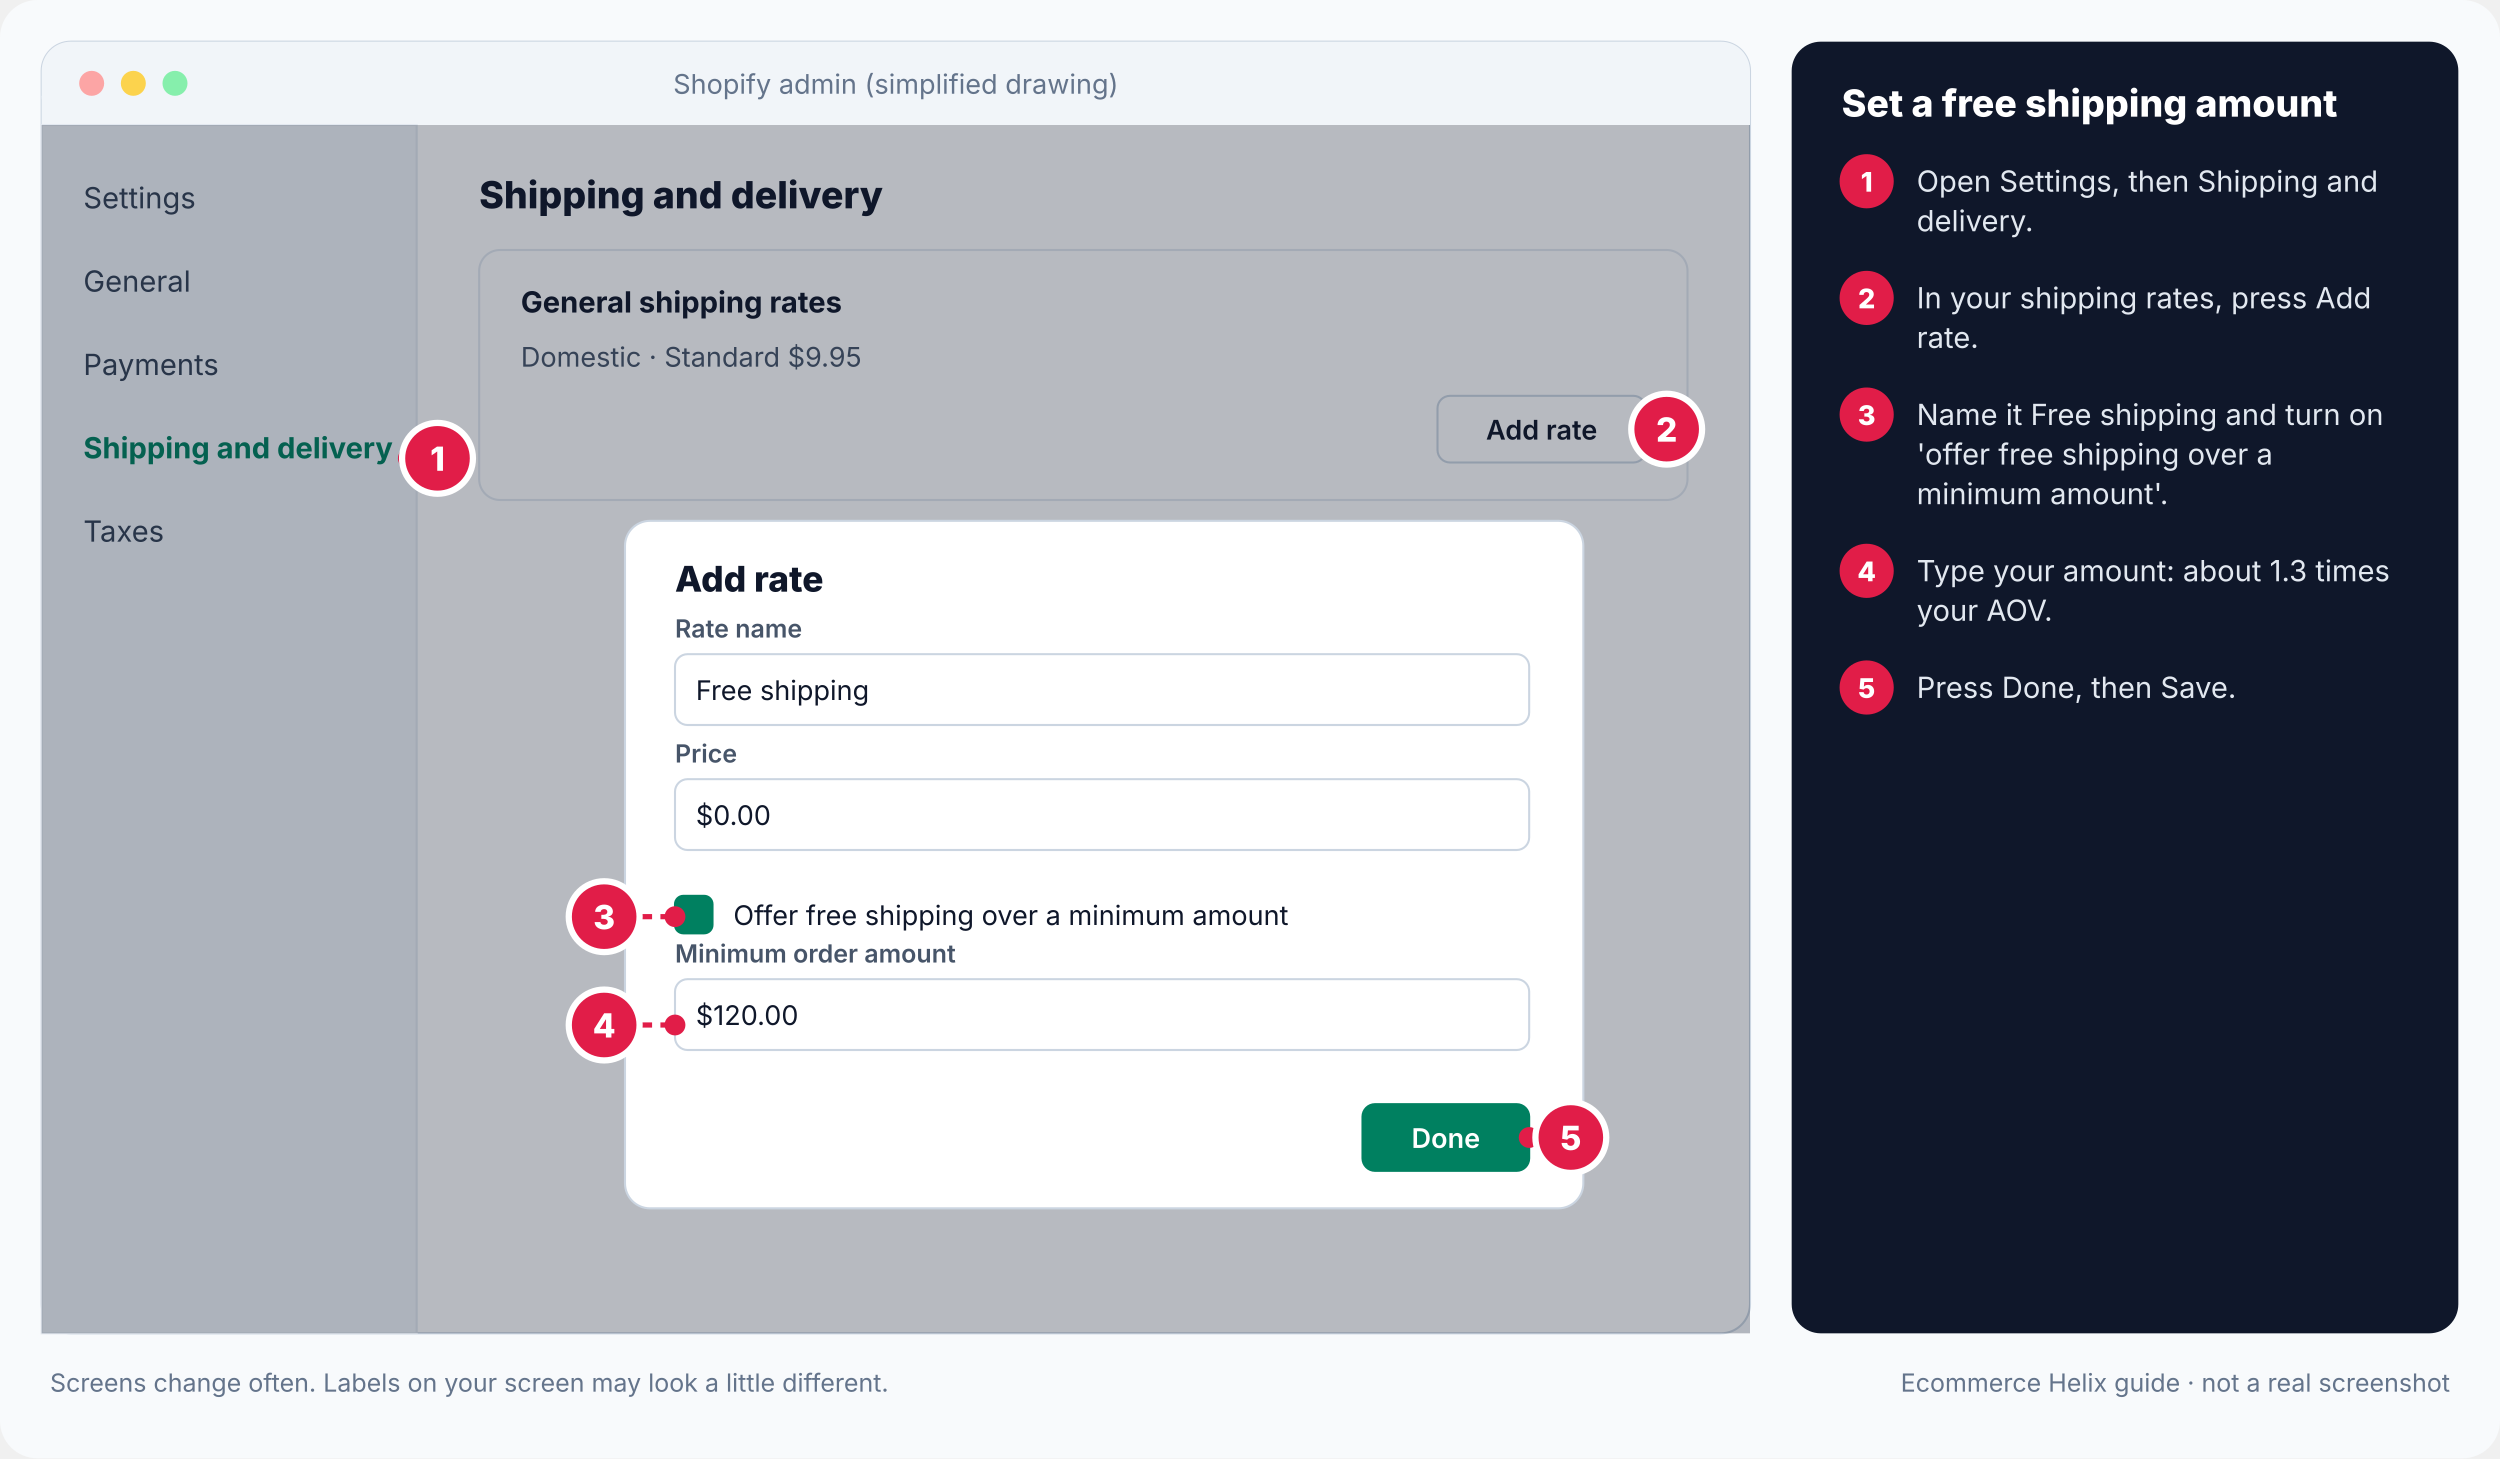
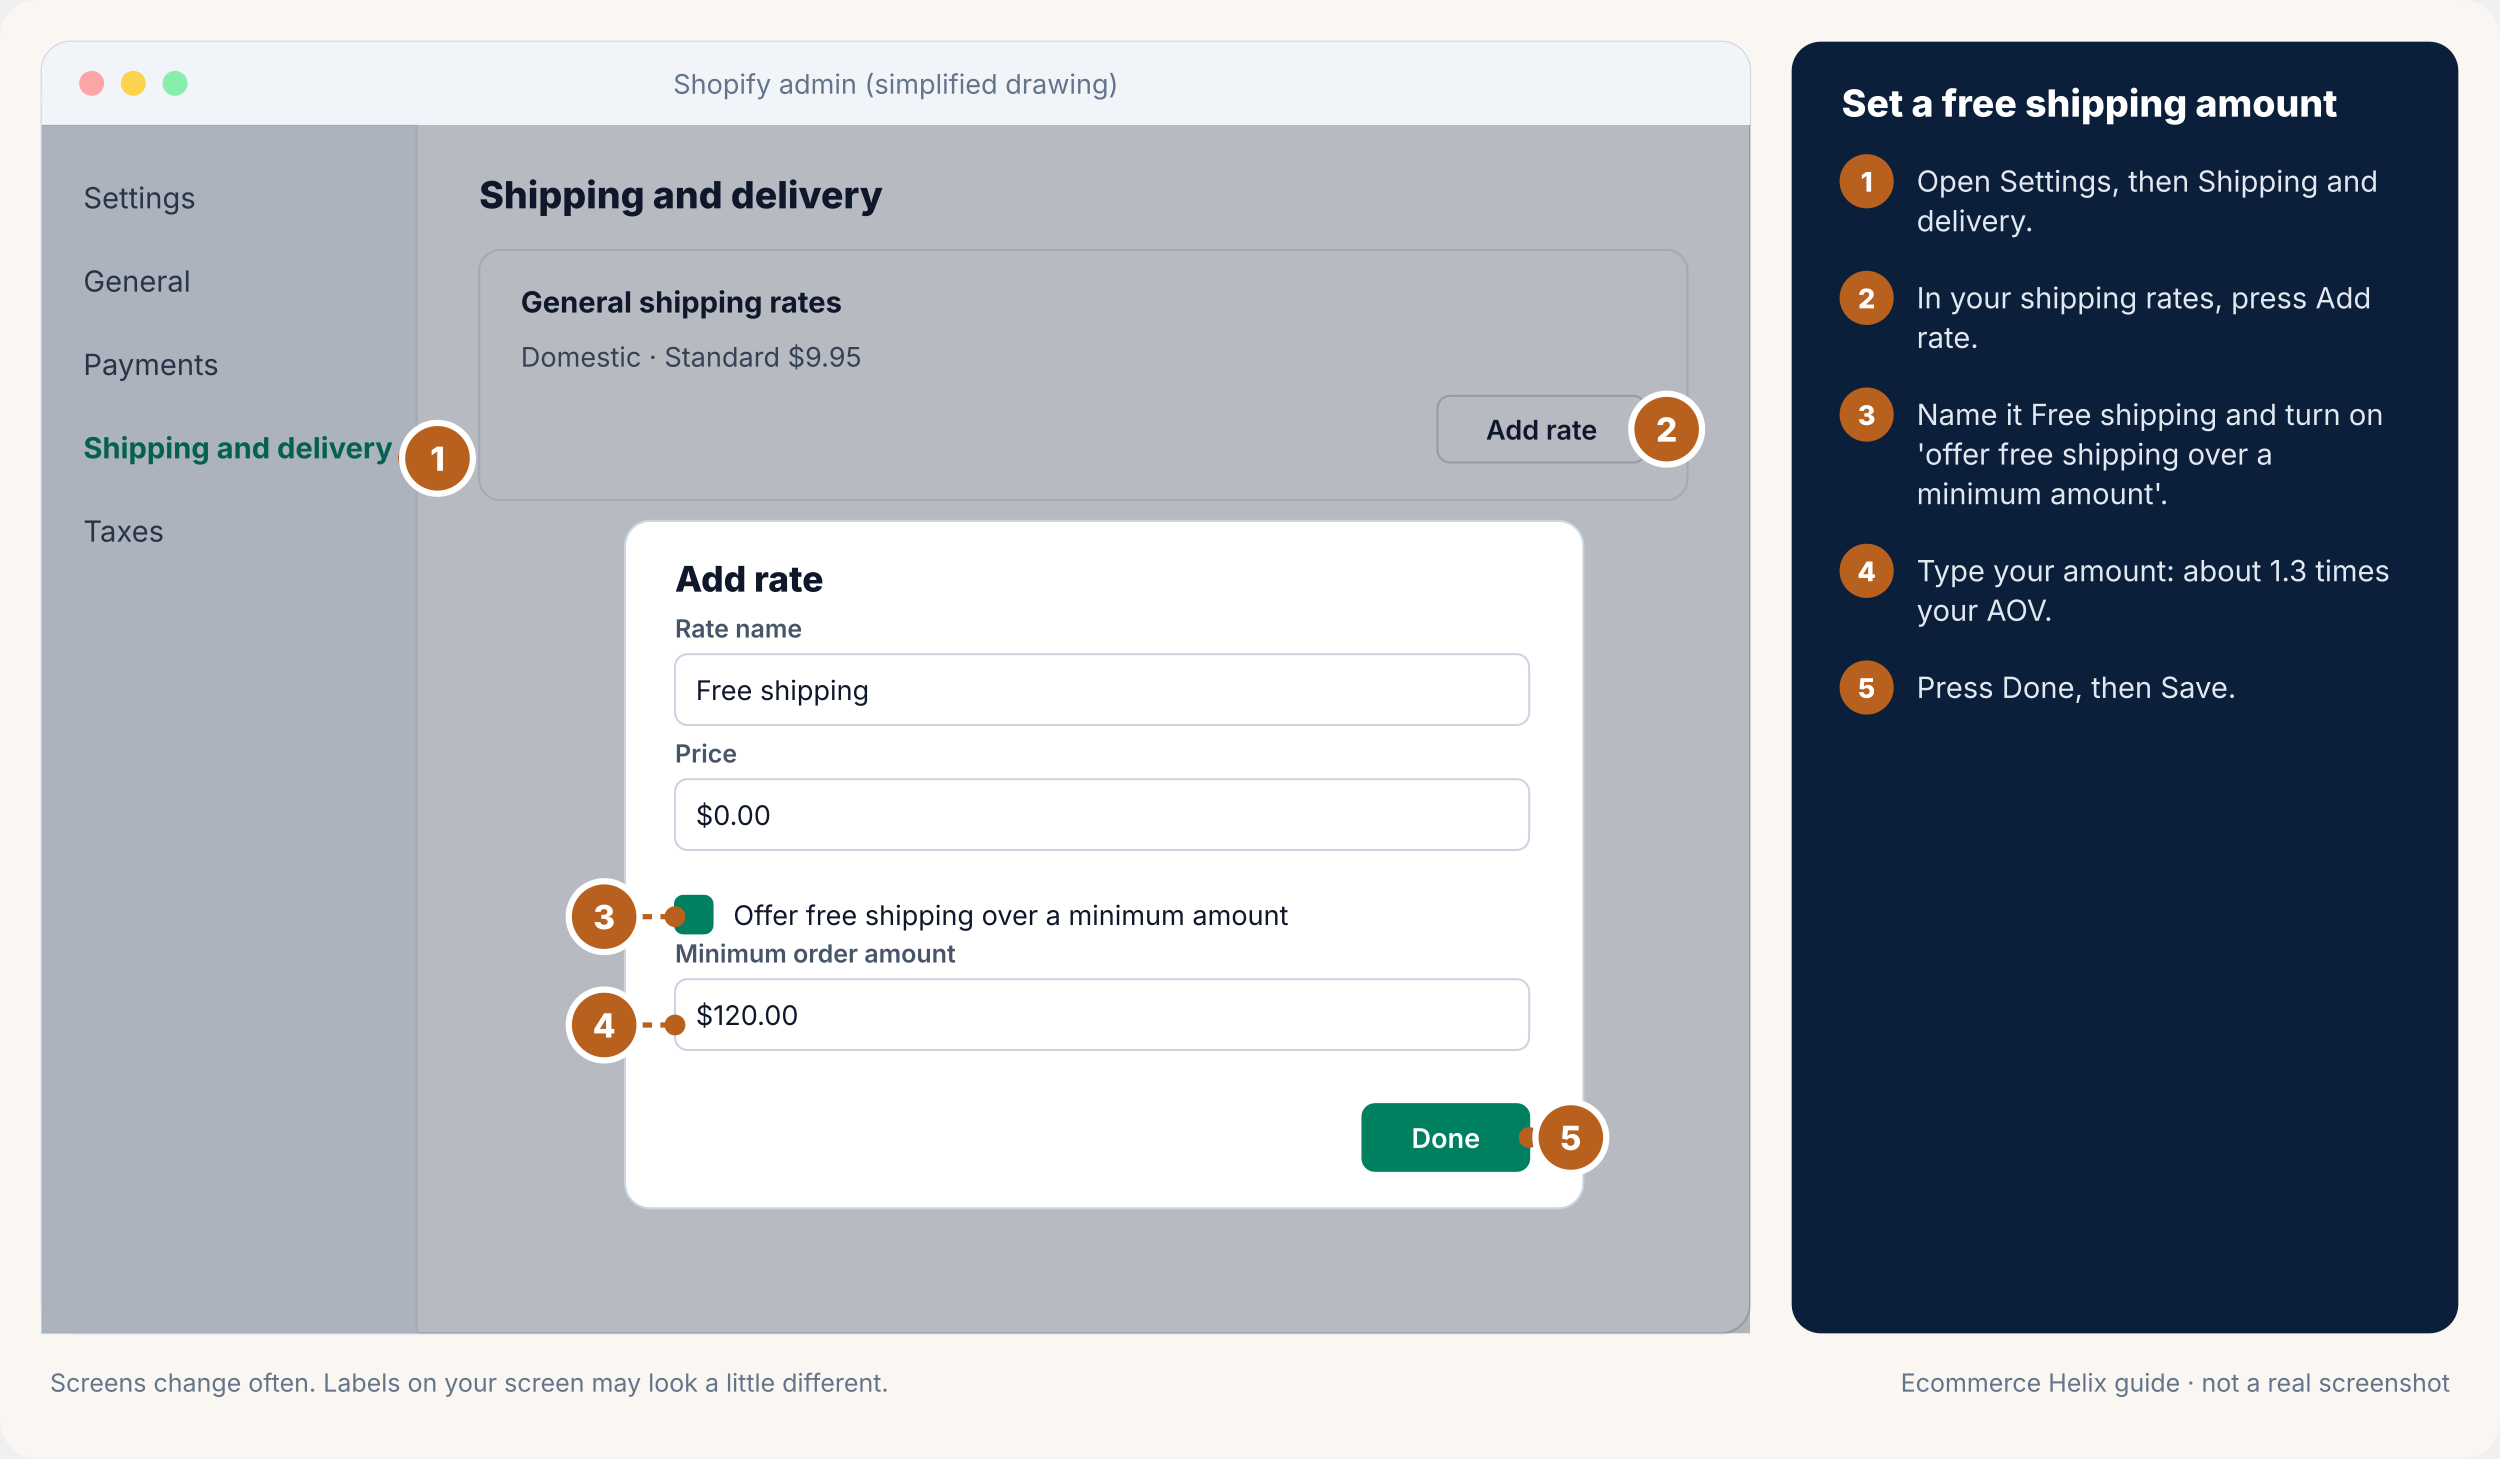
<svg xmlns="http://www.w3.org/2000/svg" viewBox="0 0 1200 700" width="1200" height="700" role="img" aria-label="Set a free shipping amount" font-family="Inter, -apple-system, Segoe UI, Roboto, Helvetica, Arial, sans-serif">
-   <rect width="1200" height="700" rx="18" fill="#f8fafc" />
+   <rect width="1200" height="700" rx="18" fill="#faf7f2" />
  <rect x="20" y="20" width="820" height="620" rx="14" fill="#fff" stroke="#cbd5e1" />
  <rect x="20" y="20" width="820" height="40" rx="14" fill="#f1f5f9" />
  <rect x="20" y="46" width="820" height="14" fill="#f1f5f9" />
  <circle cx="44" cy="40" r="6" fill="#fca5a5" />
  <circle cx="64" cy="40" r="6" fill="#fcd34d" />
  <circle cx="84" cy="40" r="6" fill="#86efac" />
  <text x="430" y="45" font-size="13" fill="#64748b" text-anchor="middle">Shopify admin (simplified drawing)</text>
  <rect x="20" y="60" width="180" height="580" rx="0" fill="#f1f5f9" stroke="#e2e8f0" stroke-width="1" />
  <text x="40" y="100" font-size="14" font-weight="400" fill="#334155" text-anchor="start">Settings</text>
  <text x="40" y="140" font-size="14" font-weight="400" fill="#334155" text-anchor="start">  General</text>
  <text x="40" y="180" font-size="14" font-weight="400" fill="#334155" text-anchor="start">  Payments</text>
  <text x="40" y="220" font-size="14" font-weight="700" fill="#008060" text-anchor="start">  Shipping and delivery</text>
  <text x="40" y="260" font-size="14" font-weight="400" fill="#334155" text-anchor="start">  Taxes</text>
  <text x="230" y="100" font-size="18" font-weight="800" fill="#0f172a" text-anchor="start">Shipping and delivery</text>
  <rect x="230" y="120" width="580" height="120" rx="10" fill="#fff" stroke="#e2e8f0" stroke-width="1" />
  <text x="250" y="150" font-size="14" font-weight="700" fill="#0f172a" text-anchor="start">General shipping rates</text>
  <text x="250" y="176" font-size="13" font-weight="400" fill="#475569" text-anchor="start">Domestic · Standard $9.95</text>
  <rect x="690" y="190" width="100" height="32" rx="6" fill="#fff" stroke="#cbd5e1" stroke-width="1" />
  <text x="740.0" y="211.0" font-size="13" font-weight="600" fill="#0f172a" text-anchor="middle">Add rate</text>
  <rect x="20" y="60" width="820" height="580" fill="#0f172a" opacity="0.3" />
  <rect x="300" y="250" width="460" height="330" rx="12" fill="#fff" stroke="#cbd5e1" stroke-width="1" />
  <text x="324" y="284" font-size="17" font-weight="800" fill="#0f172a" text-anchor="start">Add rate</text>
  <text x="324" y="306" font-size="12" font-weight="600" fill="#475569" text-anchor="start">Rate name</text>
  <rect x="324" y="314" width="410" height="34" rx="6" fill="#fff" stroke="#cbd5e1" stroke-width="1" />
  <text x="334" y="336.0" font-size="13" font-weight="400" fill="#0f172a" text-anchor="start">Free shipping</text>
  <text x="324" y="366" font-size="12" font-weight="600" fill="#475569" text-anchor="start">Price</text>
  <rect x="324" y="374" width="410" height="34" rx="6" fill="#fff" stroke="#cbd5e1" stroke-width="1" />
  <text x="334" y="396.0" font-size="13" font-weight="400" fill="#0f172a" text-anchor="start">$0.00</text>
  <rect x="324" y="430" width="18" height="18" rx="4" fill="#008060" stroke="#008060" stroke-width="1" />
  <text x="352" y="444" font-size="13" font-weight="400" fill="#0f172a" text-anchor="start">Offer free shipping over a minimum amount</text>
  <text x="324" y="462" font-size="12" font-weight="600" fill="#475569" text-anchor="start">Minimum order amount</text>
  <rect x="324" y="470" width="410" height="34" rx="6" fill="#fff" stroke="#cbd5e1" stroke-width="1" />
  <text x="334" y="492.0" font-size="13" font-weight="400" fill="#0f172a" text-anchor="start">$120.00</text>
  <rect x="654" y="530" width="80" height="32" rx="6" fill="#008060" stroke="#008060" stroke-width="1" />
  <text x="694.0" y="551.0" font-size="13" font-weight="600" fill="#fff" text-anchor="middle">Done</text>
-   <line x1="210" y1="220" x2="196" y2="220" stroke="#e11d48" stroke-width="2.5" stroke-dasharray="5 4" />
-   <circle cx="196" cy="220" r="5" fill="#e11d48" />
-   <circle cx="210" cy="220" r="17" fill="#e11d48" stroke="#fff" stroke-width="3" />
+   <line x1="210" y1="220" x2="196" y2="220" stroke="#b8601d" stroke-width="2.5" stroke-dasharray="5 4" />
+   <circle cx="196" cy="220" r="5" fill="#b8601d" />
+   <circle cx="210" cy="220" r="17" fill="#b8601d" stroke="#fff" stroke-width="3" />
  <text x="210" y="226" font-size="16" font-weight="800" fill="#fff" text-anchor="middle">1</text>
-   <line x1="800" y1="206" x2="790" y2="206" stroke="#e11d48" stroke-width="2.5" stroke-dasharray="5 4" />
-   <circle cx="790" cy="206" r="5" fill="#e11d48" />
-   <circle cx="800" cy="206" r="17" fill="#e11d48" stroke="#fff" stroke-width="3" />
+   <line x1="800" y1="206" x2="790" y2="206" stroke="#b8601d" stroke-width="2.5" stroke-dasharray="5 4" />
+   <circle cx="790" cy="206" r="5" fill="#b8601d" />
+   <circle cx="800" cy="206" r="17" fill="#b8601d" stroke="#fff" stroke-width="3" />
  <text x="800" y="212" font-size="16" font-weight="800" fill="#fff" text-anchor="middle">2</text>
-   <line x1="290" y1="440" x2="324" y2="440" stroke="#e11d48" stroke-width="2.5" stroke-dasharray="5 4" />
-   <circle cx="324" cy="440" r="5" fill="#e11d48" />
-   <circle cx="290" cy="440" r="17" fill="#e11d48" stroke="#fff" stroke-width="3" />
+   <line x1="290" y1="440" x2="324" y2="440" stroke="#b8601d" stroke-width="2.5" stroke-dasharray="5 4" />
+   <circle cx="324" cy="440" r="5" fill="#b8601d" />
+   <circle cx="290" cy="440" r="17" fill="#b8601d" stroke="#fff" stroke-width="3" />
  <text x="290" y="446" font-size="16" font-weight="800" fill="#fff" text-anchor="middle">3</text>
-   <line x1="290" y1="492" x2="324" y2="492" stroke="#e11d48" stroke-width="2.5" stroke-dasharray="5 4" />
-   <circle cx="324" cy="492" r="5" fill="#e11d48" />
-   <circle cx="290" cy="492" r="17" fill="#e11d48" stroke="#fff" stroke-width="3" />
+   <line x1="290" y1="492" x2="324" y2="492" stroke="#b8601d" stroke-width="2.5" stroke-dasharray="5 4" />
+   <circle cx="324" cy="492" r="5" fill="#b8601d" />
+   <circle cx="290" cy="492" r="17" fill="#b8601d" stroke="#fff" stroke-width="3" />
  <text x="290" y="498" font-size="16" font-weight="800" fill="#fff" text-anchor="middle">4</text>
-   <line x1="754" y1="546" x2="734" y2="546" stroke="#e11d48" stroke-width="2.5" stroke-dasharray="5 4" />
-   <circle cx="734" cy="546" r="5" fill="#e11d48" />
-   <circle cx="754" cy="546" r="17" fill="#e11d48" stroke="#fff" stroke-width="3" />
+   <line x1="754" y1="546" x2="734" y2="546" stroke="#b8601d" stroke-width="2.5" stroke-dasharray="5 4" />
+   <circle cx="734" cy="546" r="5" fill="#b8601d" />
+   <circle cx="754" cy="546" r="17" fill="#b8601d" stroke="#fff" stroke-width="3" />
  <text x="754" y="552" font-size="16" font-weight="800" fill="#fff" text-anchor="middle">5</text>
-   <rect x="860" y="20" width="320" height="620" rx="14" fill="#0f172a" />
+   <rect x="860" y="20" width="320" height="620" rx="14" fill="#0b1f3a" />
  <text x="884" y="56" font-size="18" font-weight="800" fill="#fff">Set a free shipping amount</text>
-   <circle cx="896" cy="87" r="13" fill="#e11d48" />
+   <circle cx="896" cy="87" r="13" fill="#b8601d" />
  <text x="896" y="92" font-size="13" font-weight="800" fill="#fff" text-anchor="middle">1</text>
  <text x="920" y="92" font-size="14" fill="#e2e8f0">Open Settings, then Shipping and</text>
  <text x="920" y="111" font-size="14" fill="#e2e8f0">delivery.</text>
-   <circle cx="896" cy="143" r="13" fill="#e11d48" />
+   <circle cx="896" cy="143" r="13" fill="#b8601d" />
  <text x="896" y="148" font-size="13" font-weight="800" fill="#fff" text-anchor="middle">2</text>
  <text x="920" y="148" font-size="14" fill="#e2e8f0">In your shipping rates, press Add</text>
  <text x="920" y="167" font-size="14" fill="#e2e8f0">rate.</text>
-   <circle cx="896" cy="199" r="13" fill="#e11d48" />
+   <circle cx="896" cy="199" r="13" fill="#b8601d" />
  <text x="896" y="204" font-size="13" font-weight="800" fill="#fff" text-anchor="middle">3</text>
  <text x="920" y="204" font-size="14" fill="#e2e8f0">Name it Free shipping and turn on</text>
  <text x="920" y="223" font-size="14" fill="#e2e8f0">'offer free shipping over a</text>
  <text x="920" y="242" font-size="14" fill="#e2e8f0">minimum amount'.</text>
-   <circle cx="896" cy="274" r="13" fill="#e11d48" />
+   <circle cx="896" cy="274" r="13" fill="#b8601d" />
  <text x="896" y="279" font-size="13" font-weight="800" fill="#fff" text-anchor="middle">4</text>
  <text x="920" y="279" font-size="14" fill="#e2e8f0">Type your amount: about 1.3 times</text>
  <text x="920" y="298" font-size="14" fill="#e2e8f0">your AOV.</text>
-   <circle cx="896" cy="330" r="13" fill="#e11d48" />
+   <circle cx="896" cy="330" r="13" fill="#b8601d" />
  <text x="896" y="335" font-size="13" font-weight="800" fill="#fff" text-anchor="middle">5</text>
  <text x="920" y="335" font-size="14" fill="#e2e8f0">Press Done, then Save.</text>
  <text x="24" y="668" font-size="12" fill="#64748b">Screens change often. Labels on your screen may look a little different.</text>
  <text x="1176" y="668" font-size="12" fill="#64748b" text-anchor="end">Ecommerce Helix guide · not a real screenshot</text>
</svg>
